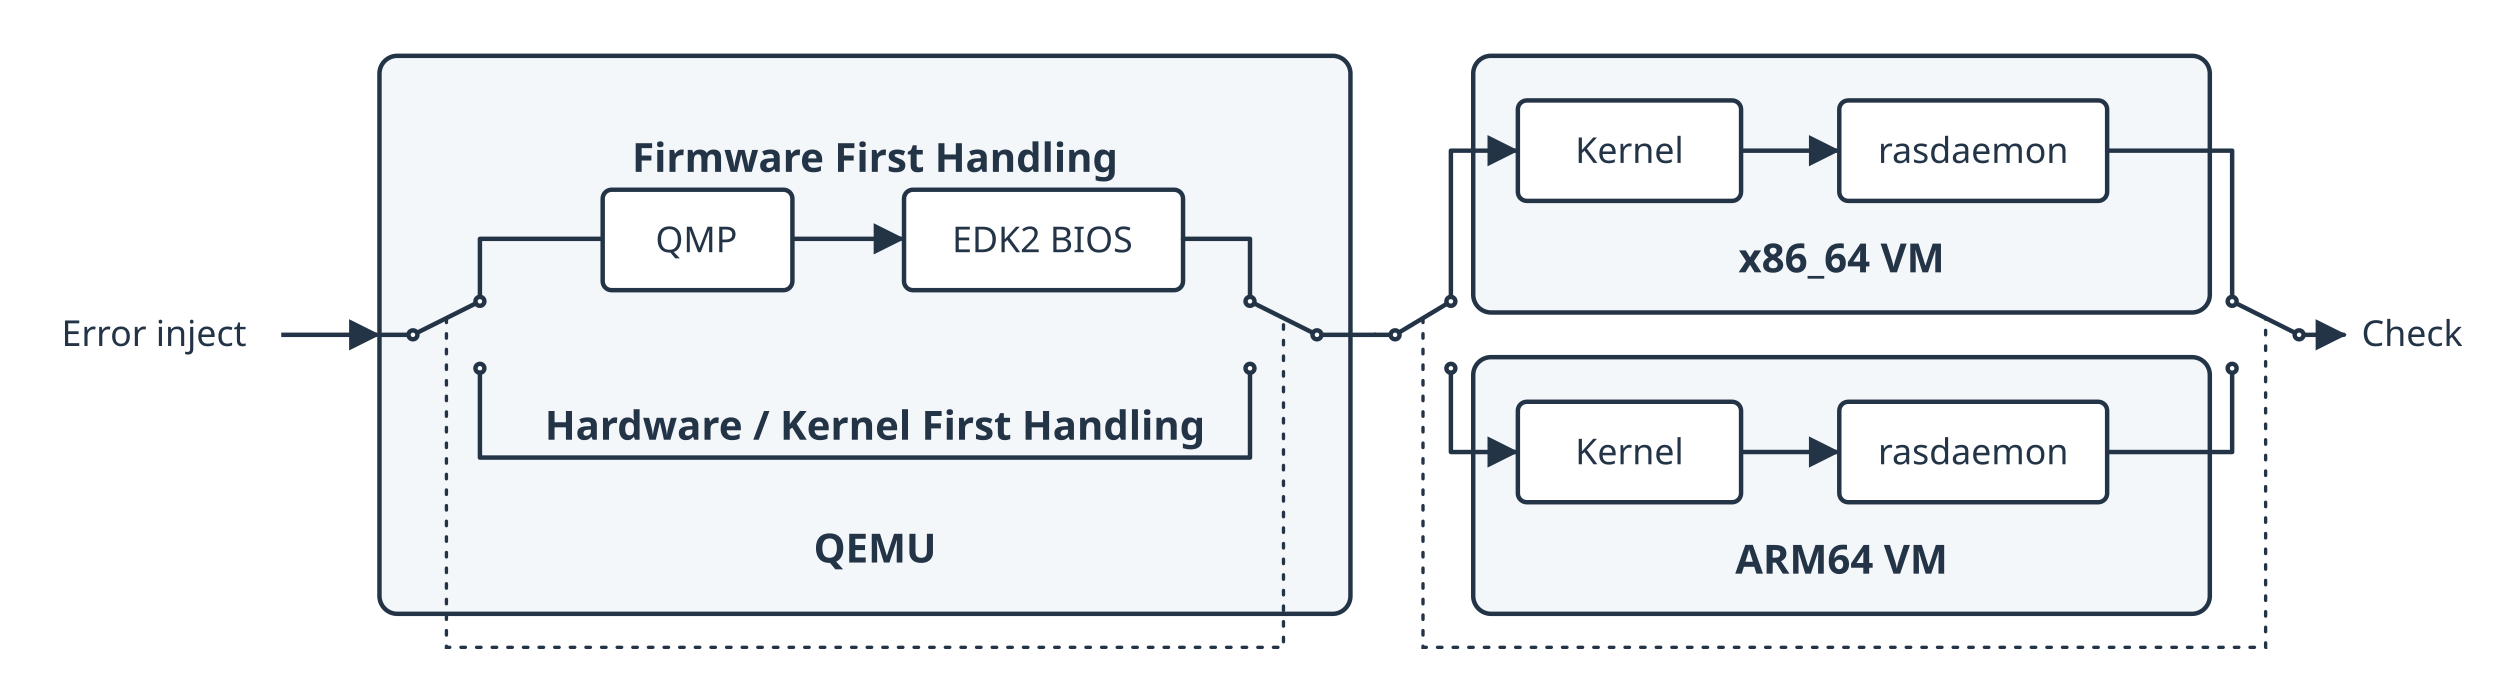
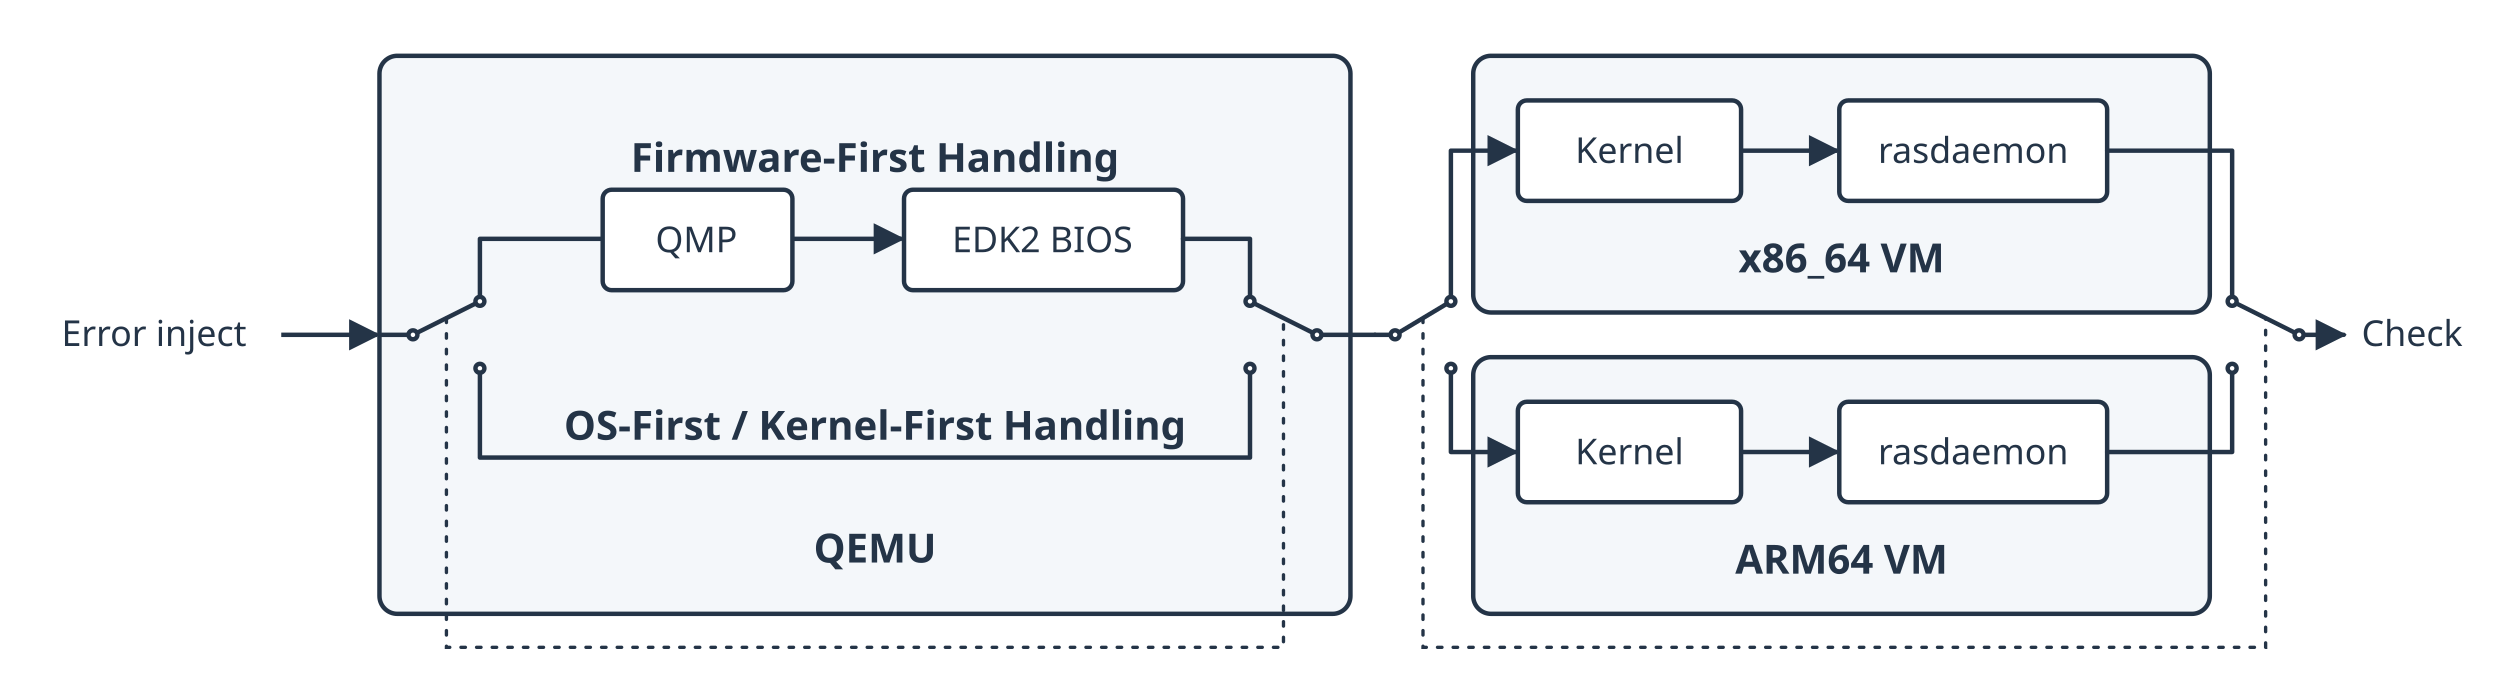
<svg xmlns="http://www.w3.org/2000/svg" width="1120" height="310" viewBox="0 0 1120 310" role="img" aria-labelledby="title desc">
  <style>
    .background, .box { fill: #fff; }
    .container { fill: #f4f7fa; }
    .outline { stroke: #243447; }
    .foreground { fill: #243447; }
    @media (prefers-color-scheme: dark) {
      .background, .box { fill: #0d1117; }
      .container { fill: #1b2633; }
      .outline { stroke: #e6edf3; }
      .foreground { fill: #e6edf3; }
    }
  </style>
  <defs>
    <marker id="arrow" viewBox="0 0 10 10" refX="9" refY="5" markerWidth="7" markerHeight="7" orient="auto-start-reverse">
      <path d="M 0 0 L 10 5 L 0 10 z" class="foreground" />
    </marker>
  </defs>
  <rect width="1120" height="310" class="background" />
  <g class="outline" stroke-width="2">
    <rect x="170" y="25" width="435" height="250" rx="8" class="container" />
    <rect x="270" y="85" width="85" height="45" rx="4" class="box" />
    <rect x="405" y="85" width="125" height="45" rx="4" class="box" />
    <rect x="660" y="25" width="330" height="115" rx="8" class="container" />
    <rect x="660" y="160" width="330" height="115" rx="8" class="container" />
    <rect x="680" y="45" width="100" height="45" rx="4" class="box" />
    <rect x="824" y="45" width="120" height="45" rx="4" class="box" />
    <rect x="680" y="180" width="100" height="45" rx="4" class="box" />
    <rect x="824" y="180" width="120" height="45" rx="4" class="box" />
  </g>
  <g fill="none" class="outline" stroke-width="1.5" stroke-dasharray="2 5" stroke-linecap="round">
    <path d="M 200 142.5 V 290 H 575 V 142.5" />
    <path d="M 637.5 142.5 V 290 H 1015 V 142.5" />
  </g>
  <g fill="none" class="outline" stroke-width="2" stroke-linecap="round" stroke-linejoin="round">
    <path d="M 170 150 H 185 M 185 150 L 215 135" />
    <circle cx="185" cy="150" r="2" class="box" />
    <circle cx="215" cy="135" r="2" class="box" />
    <circle cx="215" cy="165" r="2" class="box" />
    <path d="M 215 133 V 107 H 269 M 215 167 V 205 H 560 V 167" />
    <path d="M 616 150 H 625 M 625 150 L 650 135" />
    <circle cx="625" cy="150" r="2" class="box" />
    <circle cx="650" cy="135" r="2" class="box" />
    <circle cx="650" cy="165" r="2" class="box" />
    <path d="M 650 133 V 67.5 H 679" marker-end="url(#arrow)" />
    <path d="M 650 167 V 202.5 H 679" marker-end="url(#arrow)" />
    <path d="M 530 107 H 560 V 133 M 560 135 L 590 150 M 590 150 H 616" />
    <circle cx="560" cy="135" r="2" class="box" />
    <circle cx="560" cy="165" r="2" class="box" />
    <circle cx="590" cy="150" r="2" class="box" />
    <path d="M 944 67.5 H 1000 V 133 M 944 202.5 H 1000 V 167 M 1000 135 L 1030 150" />
    <path d="M 1030 150 H 1050" marker-end="url(#arrow)" />
    <circle cx="1000" cy="135" r="2" class="box" />
    <circle cx="1000" cy="165" r="2" class="box" />
    <circle cx="1030" cy="150" r="2" class="box" />
  </g>
  <g fill="none" class="outline" stroke-width="2" marker-end="url(#arrow)">
    <path d="M 126 150 H 169" />
    <path d="M 355 107 H 404" />
    <path d="M 780 67.5 H 823" />
    <path d="M 780 202.5 H 823" />
  </g>
  <g class="foreground" font-family="sans-serif" text-anchor="middle">
    <text x="69" y="155" font-size="16">Error inject</text>
-     <text x="392" y="77" font-size="18" font-weight="bold">Firmware First Handling</text>
+     <text x="392" y="77" font-size="18" font-weight="bold">Firmware-First Handling</text>
    <text x="312" y="113" font-size="16">QMP</text>
    <text x="467" y="113" font-size="16">EDK2 BIOS</text>
-     <text x="392" y="197" font-size="18" font-weight="bold">Hardware / Kernel First Handling</text>
+     <text x="392" y="197" font-size="18" font-weight="bold">OS-First / Kernel-First Handling</text>
    <text x="392" y="252" font-size="18" font-weight="bold">QEMU</text>
    <text x="825" y="122" font-size="18" font-weight="bold">x86_64 VM</text>
    <text x="825" y="257" font-size="18" font-weight="bold">ARM64 VM</text>
    <text x="730" y="73" font-size="16">Kernel</text>
    <text x="884" y="73" font-size="16">rasdaemon</text>
    <text x="730" y="208" font-size="16">Kernel</text>
    <text x="884" y="208" font-size="16">rasdaemon</text>
    <text x="1058" y="155" font-size="16" text-anchor="start">Check</text>
  </g>
</svg>
